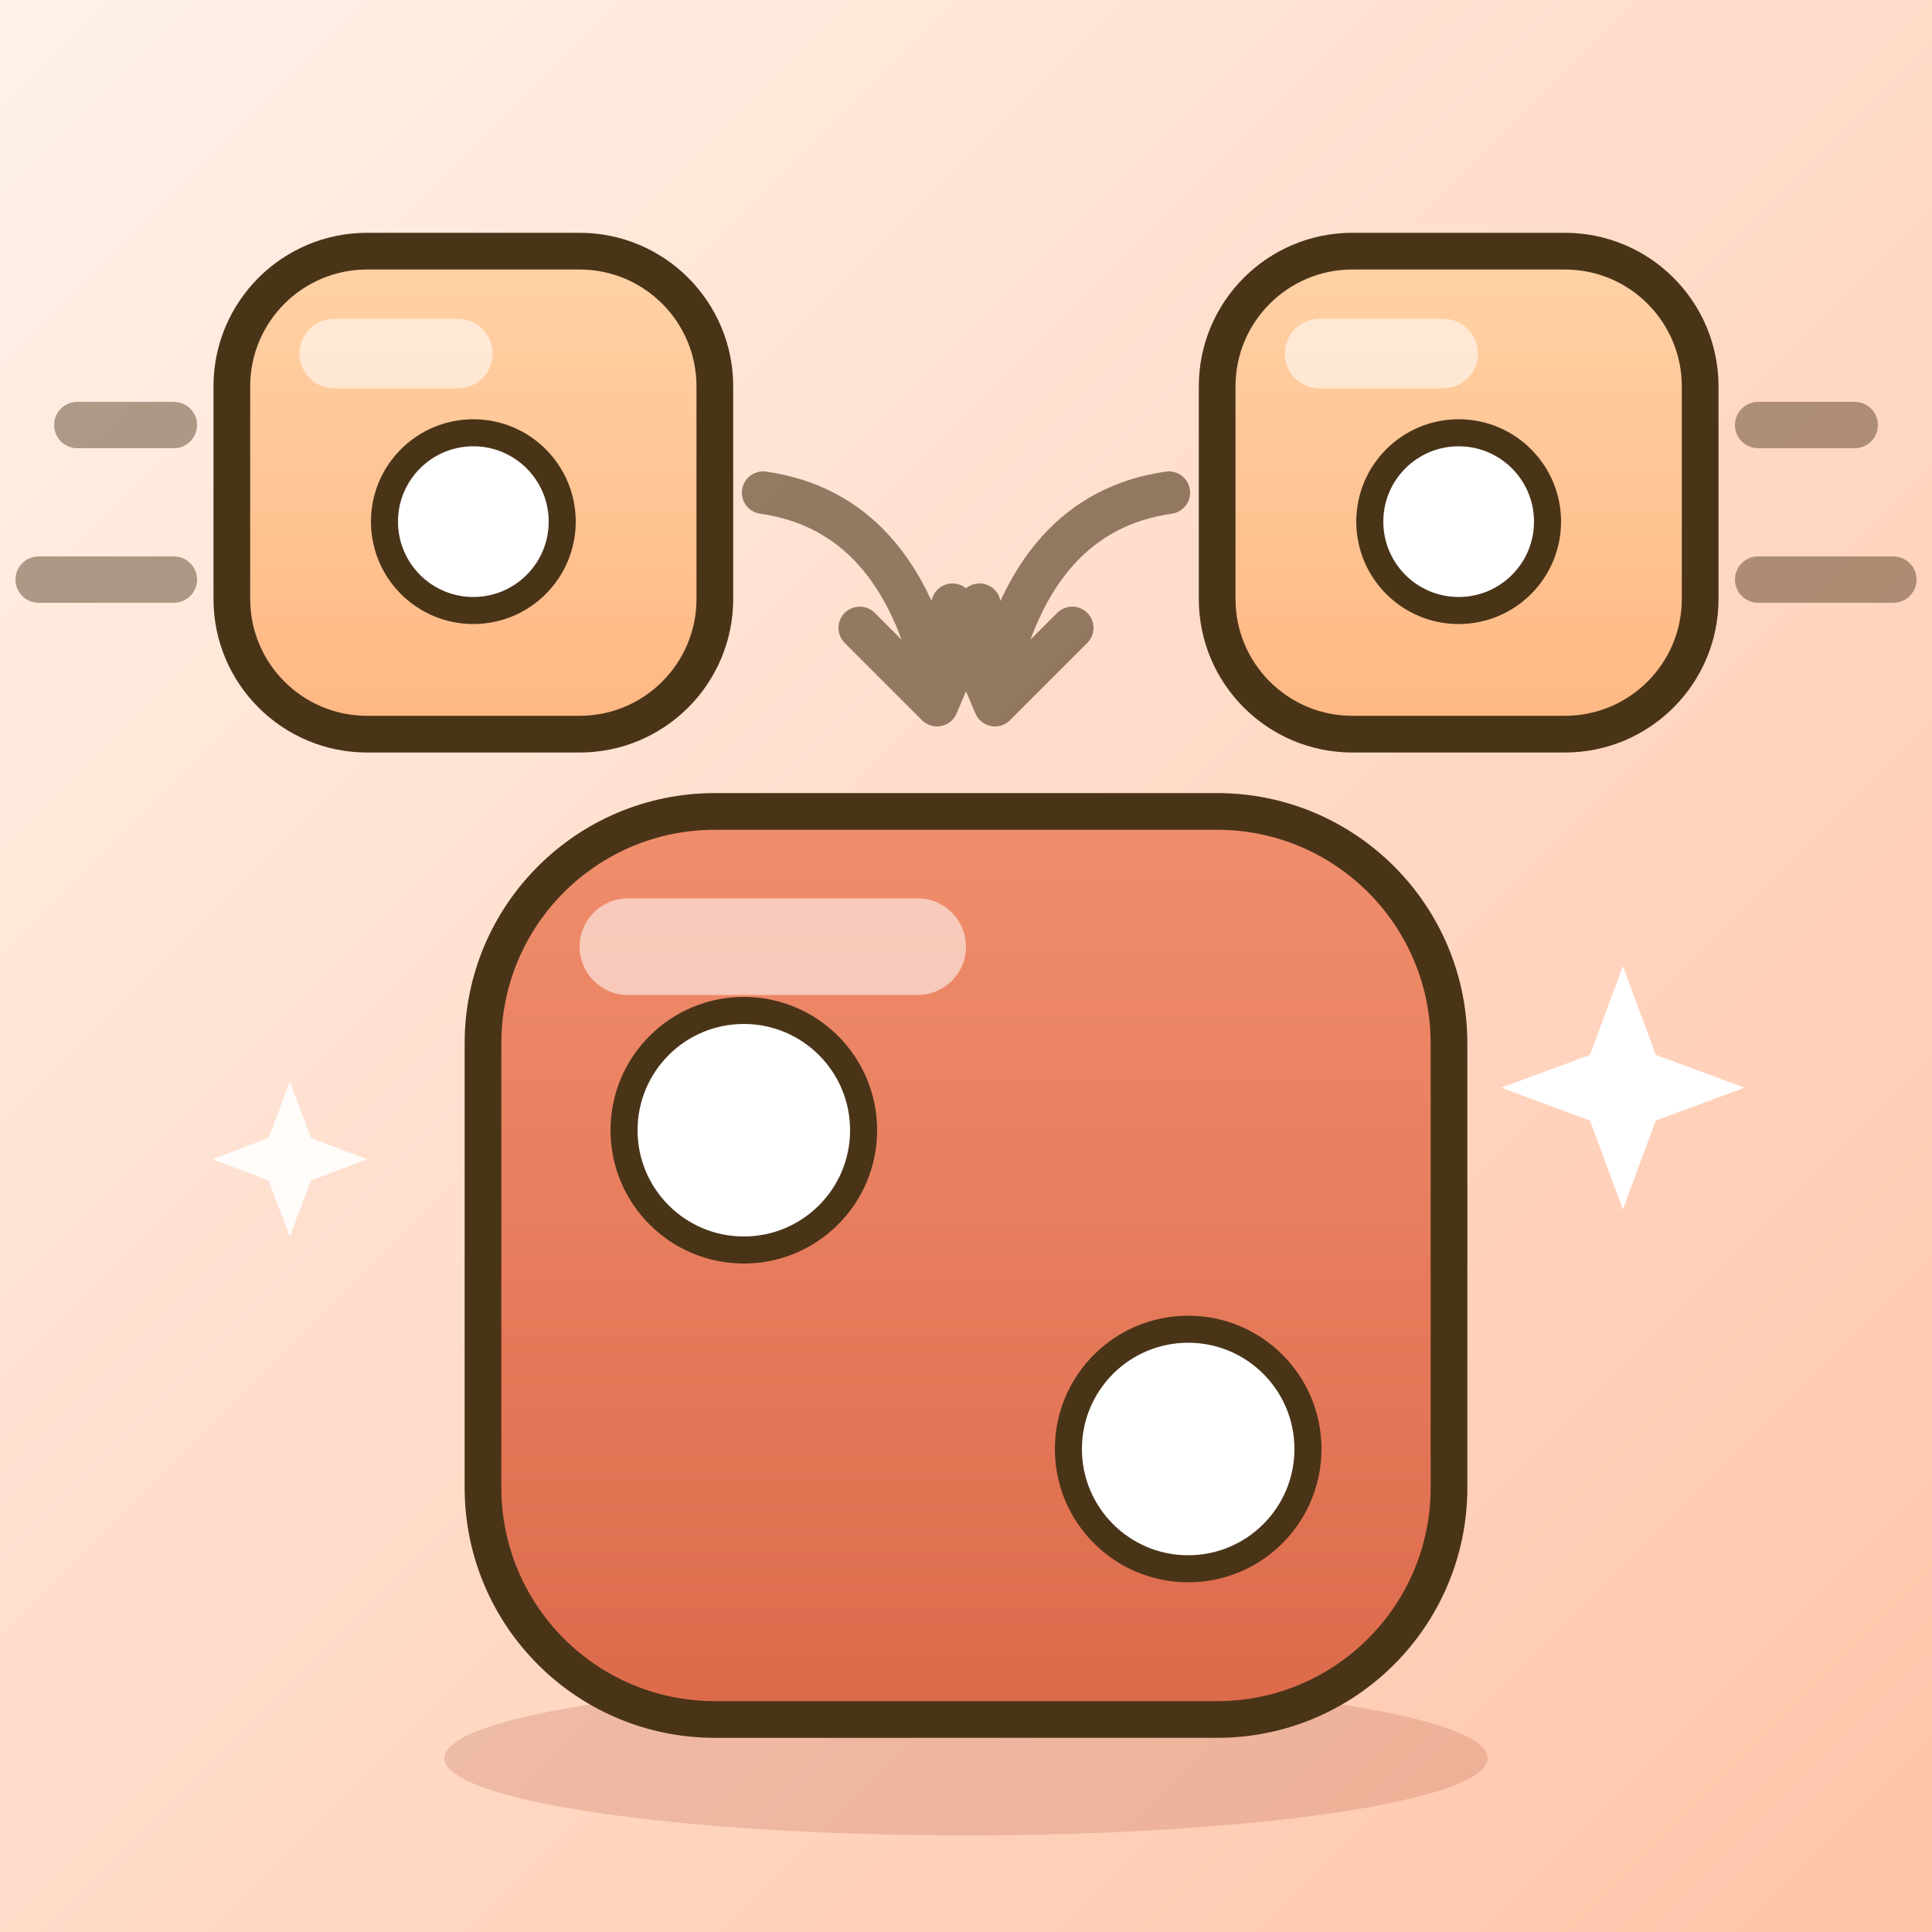
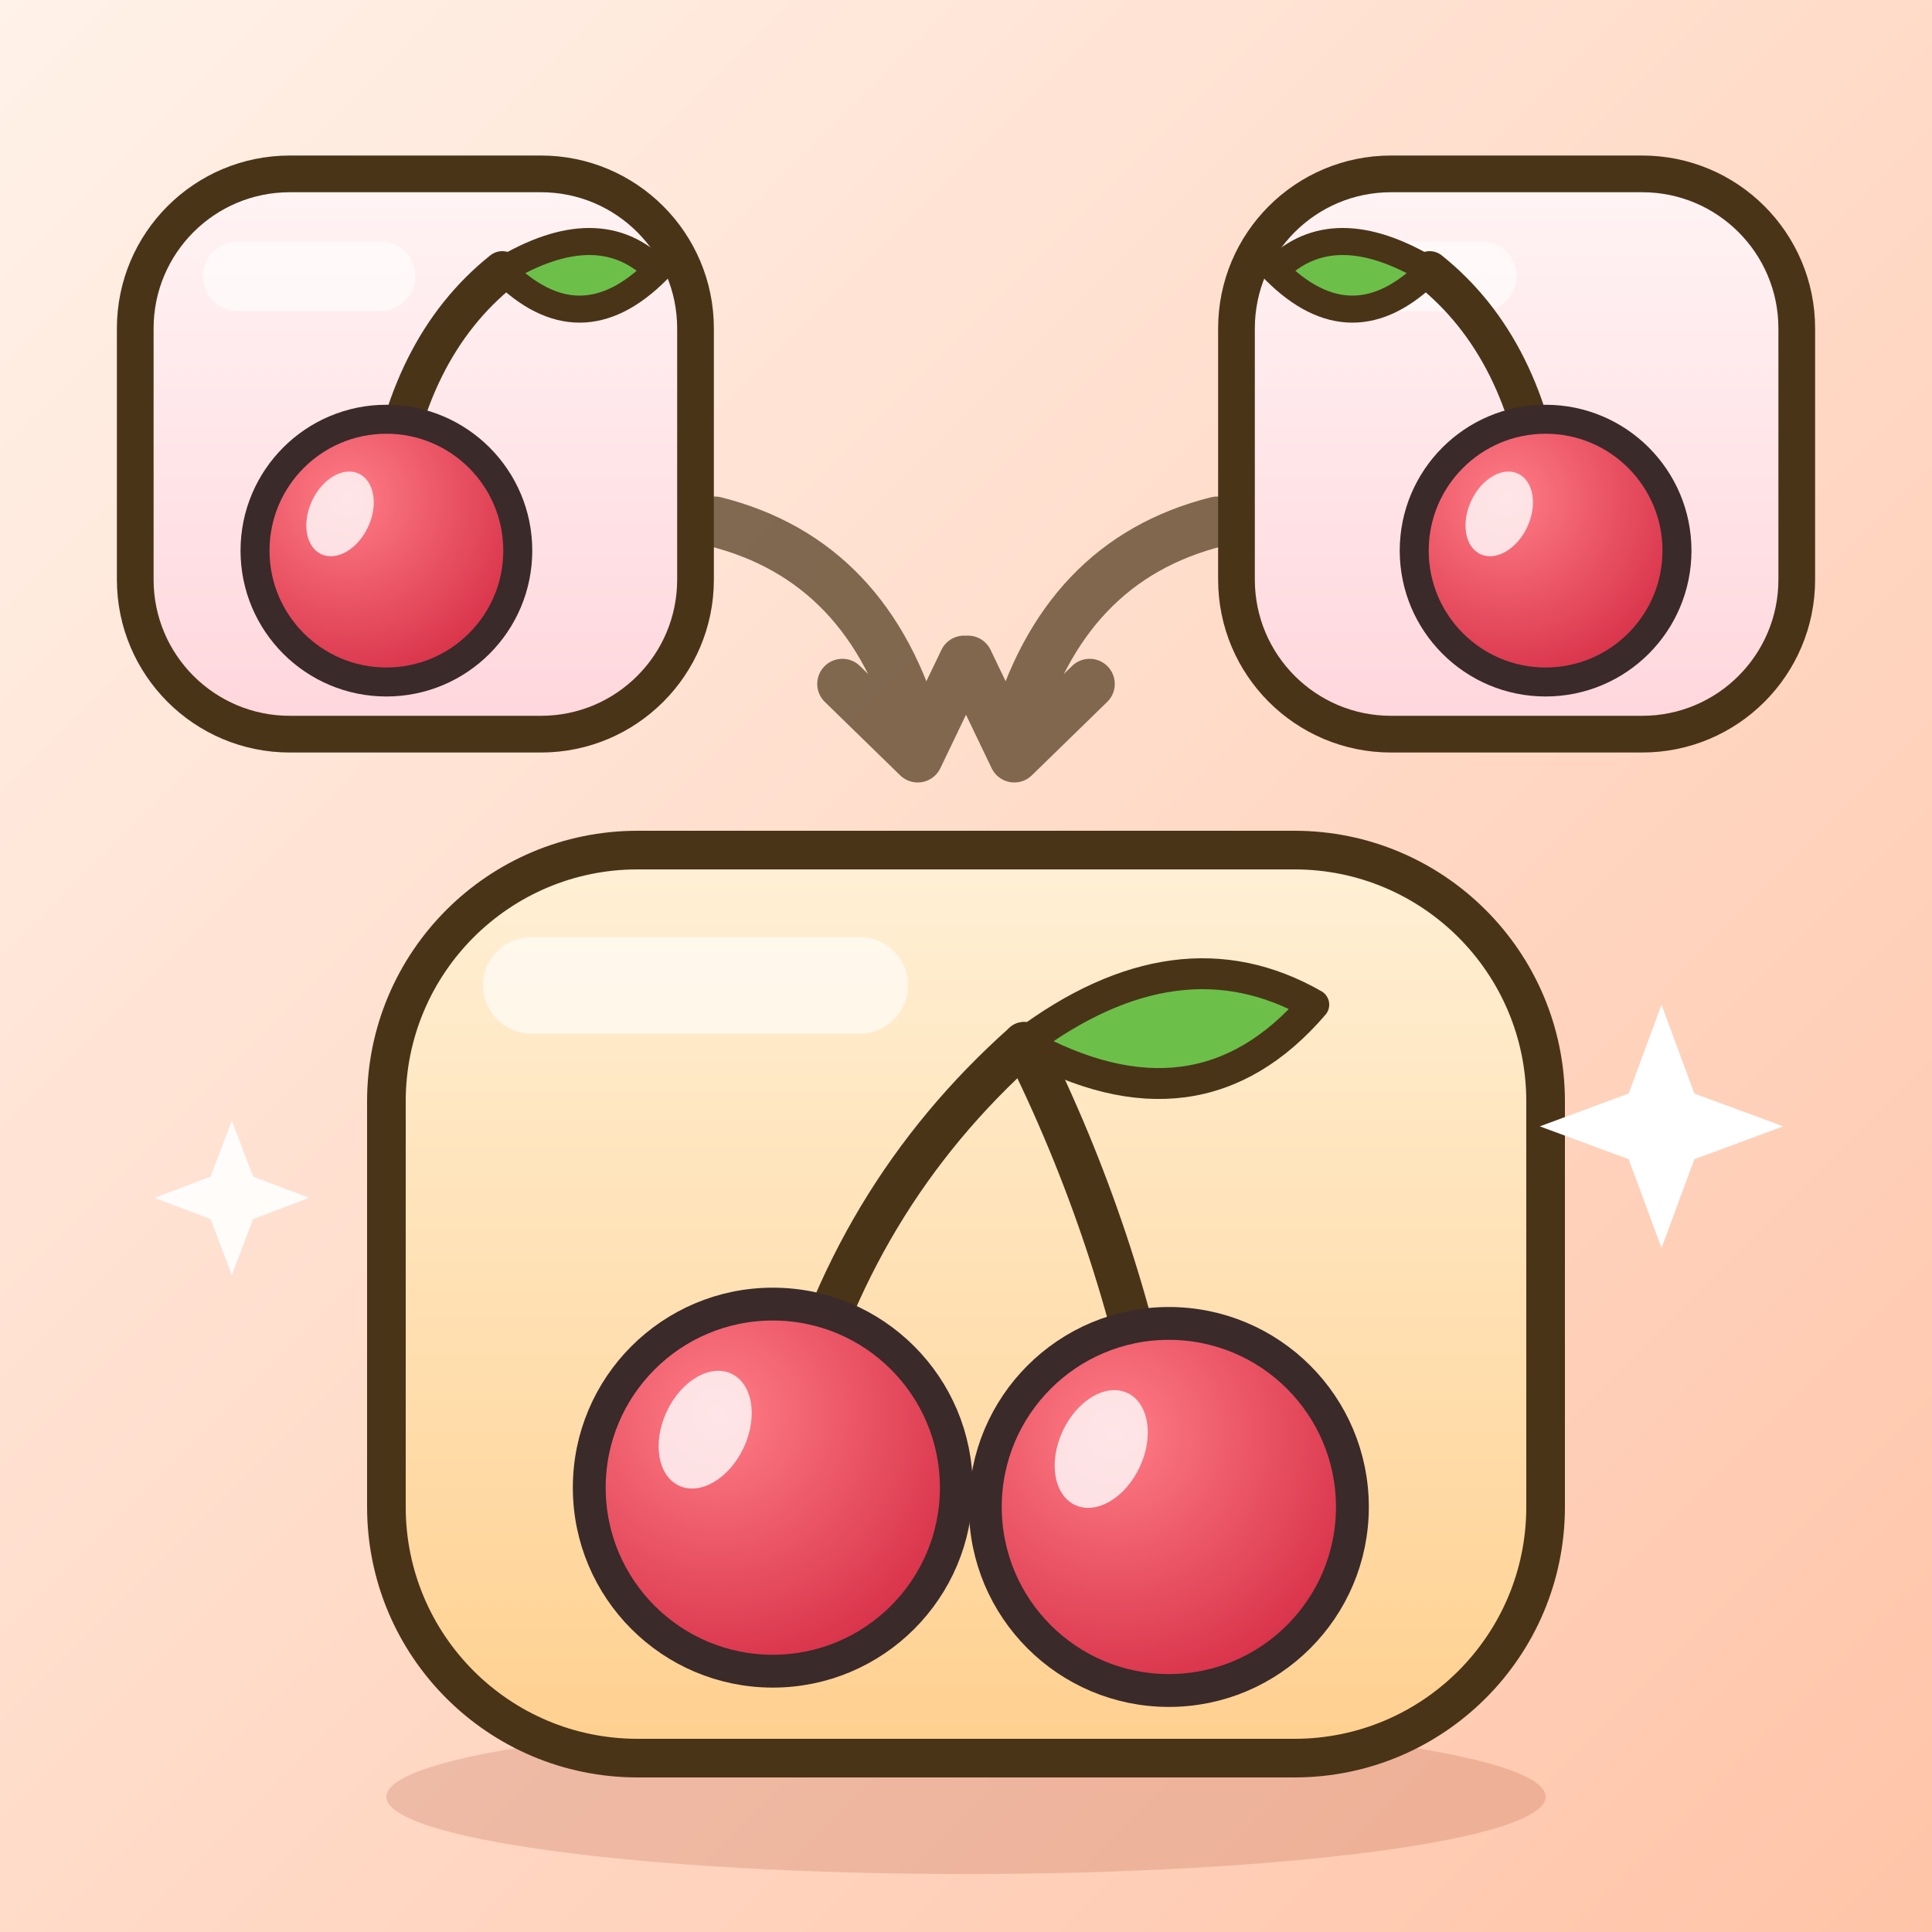
<svg xmlns="http://www.w3.org/2000/svg" viewBox="0 0 100 100">
  <defs>
    <linearGradient id="bg" x1="0" y1="0" x2="1" y2="1">
      <stop offset="0" stop-color="#fff2e9" />
      <stop offset="1" stop-color="#ffc4a8" />
    </linearGradient>
+     <linearGradient id="sm" x1="0" y1="0" x2="0" y2="1">
+       <stop offset="0" stop-color="#fff4f5" />
+       <stop offset="1" stop-color="#ffd6dc" />
+     </linearGradient>
    <linearGradient id="big" x1="0" y1="0" x2="0" y2="1">
-       <stop offset="0" stop-color="#f08e6c" />
-       <stop offset="1" stop-color="#dc6a4b" />
+       <stop offset="0" stop-color="#fff0d6" />
+       <stop offset="1" stop-color="#ffd08f" />
    </linearGradient>
-     <linearGradient id="sm" x1="0" y1="0" x2="0" y2="1">
-       <stop offset="0" stop-color="#ffd2a6" />
-       <stop offset="1" stop-color="#ffb782" />
-     </linearGradient>
+     <radialGradient id="cherry" cx=".35" cy=".3" r=".8">
+       <stop offset="0" stop-color="#ff7d86" />
+       <stop offset="1" stop-color="#d42a43" />
+     </radialGradient>
  </defs>
  <rect width="100" height="100" fill="url(#bg)" />
-   <ellipse cx="50" cy="91" rx="27" ry="4" fill="#a8482c" opacity=".2" />
-   <g fill="none" stroke="#4a3418" stroke-width="2.4" stroke-linecap="round" opacity=".45">
-     <path d="M4 22h5M2 30h7M91 22h5M91 30h7" />
+   <ellipse cx="50" cy="93" rx="30" ry="4" fill="#a8482c" opacity=".2" />
+   <g stroke="#4a3418" stroke-width="1.9" stroke-linejoin="round">
+     <rect x="7" y="9" width="29" height="29" rx="8" fill="url(#sm)" />
+     <rect x="64" y="9" width="29" height="29" rx="8" fill="url(#sm)" />
  </g>
-   <g stroke="#4a3418" stroke-width="1.9" stroke-linejoin="round">
-     <rect x="12" y="13" width="25" height="25" rx="7" fill="url(#sm)" />
-     <rect x="63" y="13" width="25" height="25" rx="7" fill="url(#sm)" />
-     <rect x="25" y="42" width="50" height="47" rx="12" fill="url(#big)" />
+   <g fill="#fff" opacity=".6">
+     <rect x="10.5" y="12.5" width="11" height="3.6" rx="1.8" />
+     <rect x="67.5" y="12.5" width="11" height="3.6" rx="1.8" />
  </g>
-   <g fill="#fff" opacity=".55">
-     <rect x="15.5" y="16.5" width="10" height="3.6" rx="1.8" />
-     <rect x="66.5" y="16.5" width="10" height="3.6" rx="1.8" />
-     <rect x="30" y="46.5" width="20" height="5" rx="2.5" />
+   <g fill="none" stroke="#4a3418" stroke-width="2" stroke-linecap="round">
+     <path d="M20 26q1-8 6-12" />
+     <path d="M80 26q-1-8-6-12" />
  </g>
-   <g fill="#fff" stroke="#4a3418" stroke-width="1.4">
-     <circle cx="24.5" cy="27" r="4.6" />
-     <circle cx="75.5" cy="27" r="4.6" />
-     <circle cx="38.5" cy="58.5" r="6.2" />
-     <circle cx="61.5" cy="75" r="6.2" />
+   <g fill="#6cc04a" stroke="#4a3418" stroke-width="1.4" stroke-linejoin="round">
+     <path d="M26 14q5-3 8 0-4 4-8 0z" />
+     <path d="M74 14q-5-3-8 0 4 4 8 0z" />
  </g>
-   <g fill="none" stroke="#4a3418" stroke-width="2.2" stroke-linecap="round" stroke-linejoin="round" opacity=".6">
-     <path d="M39.5 25.5q7 1 9 10M60.5 25.5q-7 1-9 10M44.5 32.5l4 4 2.2-5.2M55.5 32.5l-4 4-2.2-5.2" />
+   <g stroke="#3a2a2a" stroke-width="1.5">
+     <circle cx="20" cy="28.5" r="6.8" fill="url(#cherry)" />
+     <circle cx="80" cy="28.5" r="6.8" fill="url(#cherry)" />
  </g>
-   <path d="M84 50l1.7 4.6 4.6 1.7-4.6 1.7L84 62.6l-1.7-4.6-4.6-1.7 4.6-1.7z" fill="#fff" />
-   <path d="M15 56l1.1 2.9 2.9 1.1-2.9 1.1-1.1 2.9-1.1-2.9-2.9-1.1 2.9-1.1z" fill="#fff" opacity=".9" />
+   <g fill="#fff" opacity=".8">
+     <ellipse cx="17.6" cy="26.6" rx="1.6" ry="2.3" transform="rotate(25 17.6 26.6)" />
+     <ellipse cx="77.6" cy="26.6" rx="1.6" ry="2.3" transform="rotate(25 77.6 26.6)" />
+   </g>
+   <g fill="none" stroke="#4a3418" stroke-width="2.6" stroke-linecap="round" stroke-linejoin="round" opacity=".7">
+     <path d="M37 27q8 2 10.5 11M63 27q-8 2-10.5 11" />
+     <path d="M43.6 35.4l3.9 3.8 2.4-5M56.4 35.4l-3.9 3.8-2.4-5" />
+   </g>
+   <rect x="20" y="44" width="60" height="47" rx="13" fill="url(#big)" stroke="#4a3418" stroke-width="2" />
+   <rect x="25" y="48.5" width="22" height="5" rx="2.5" fill="#fff" opacity=".6" />
+   <g fill="none" stroke="#4a3418" stroke-width="2.2" stroke-linecap="round">
+     <path d="M41 74q3-12 12-20" />
+     <path d="M60 75q-2-11-7-21" />
+   </g>
+   <path d="M53 54q8-6 15-2-6 7-15 2z" fill="#6cc04a" stroke="#4a3418" stroke-width="1.6" stroke-linejoin="round" />
+   <g stroke="#3a2a2a" stroke-width="1.7">
+     <circle cx="40" cy="77" r="9.5" fill="url(#cherry)" />
+     <circle cx="60.5" cy="78" r="9.5" fill="url(#cherry)" />
+   </g>
+   <g fill="#fff" opacity=".8">
+     <ellipse cx="36.5" cy="74" rx="2.2" ry="3.2" transform="rotate(25 36.5 74)" />
+     <ellipse cx="57" cy="75" rx="2.2" ry="3.2" transform="rotate(25 57 75)" />
+   </g>
+   <path d="M86 52l1.7 4.6 4.6 1.7-4.6 1.7L86 64.6l-1.7-4.6-4.6-1.7 4.6-1.7z" fill="#fff" />
+   <path d="M12 58l1.1 2.9 2.9 1.1-2.9 1.1-1.1 2.9-1.1-2.9-2.9-1.1 2.9-1.1z" fill="#fff" opacity=".9" />
</svg>
